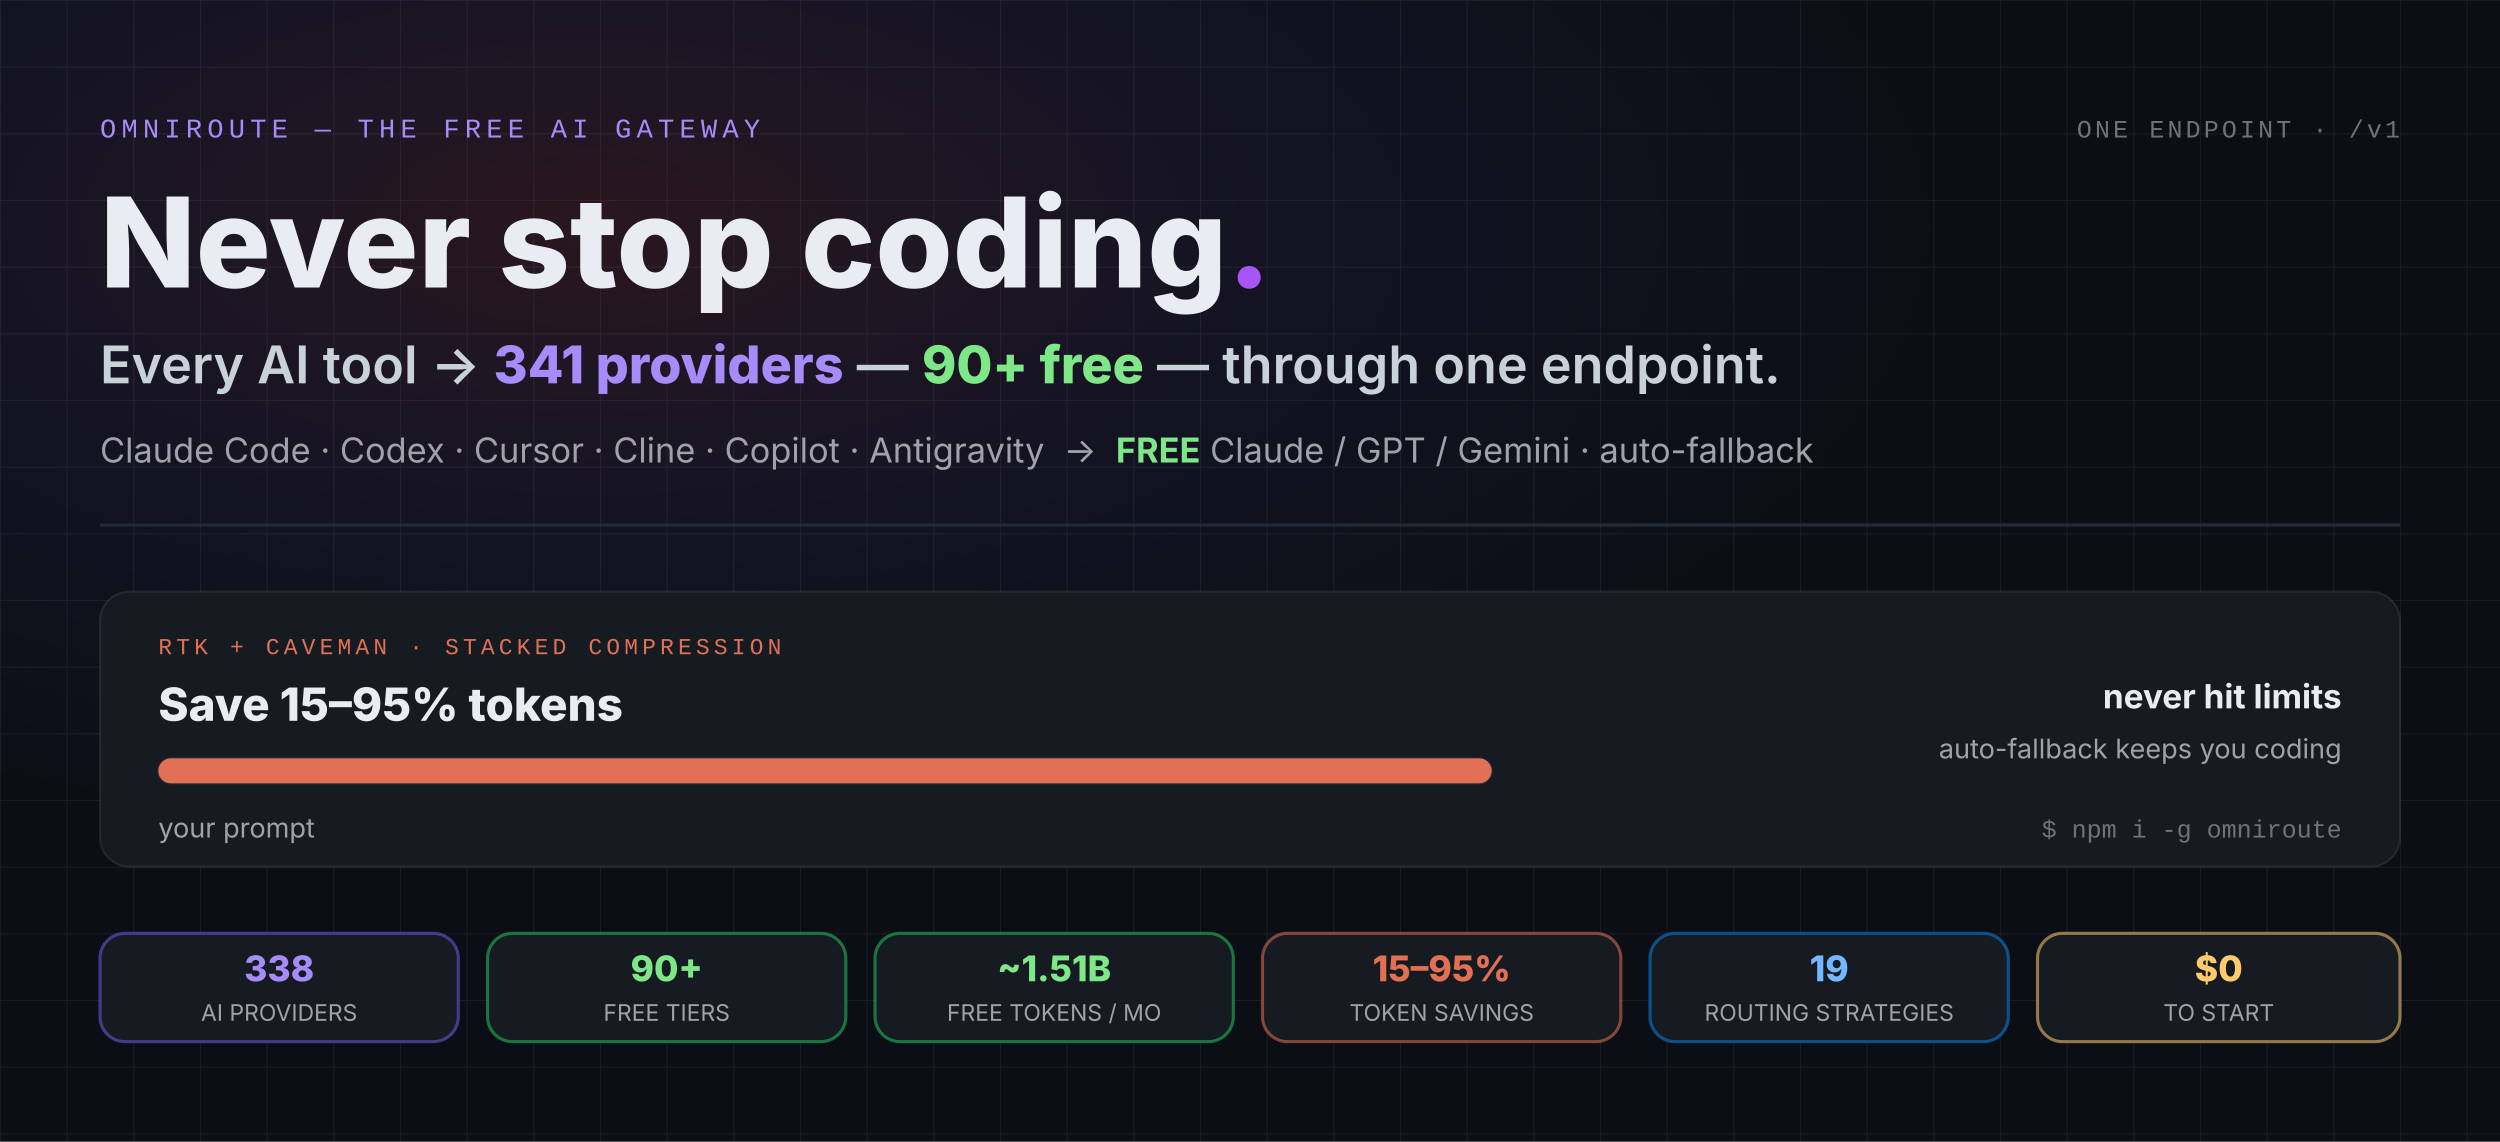
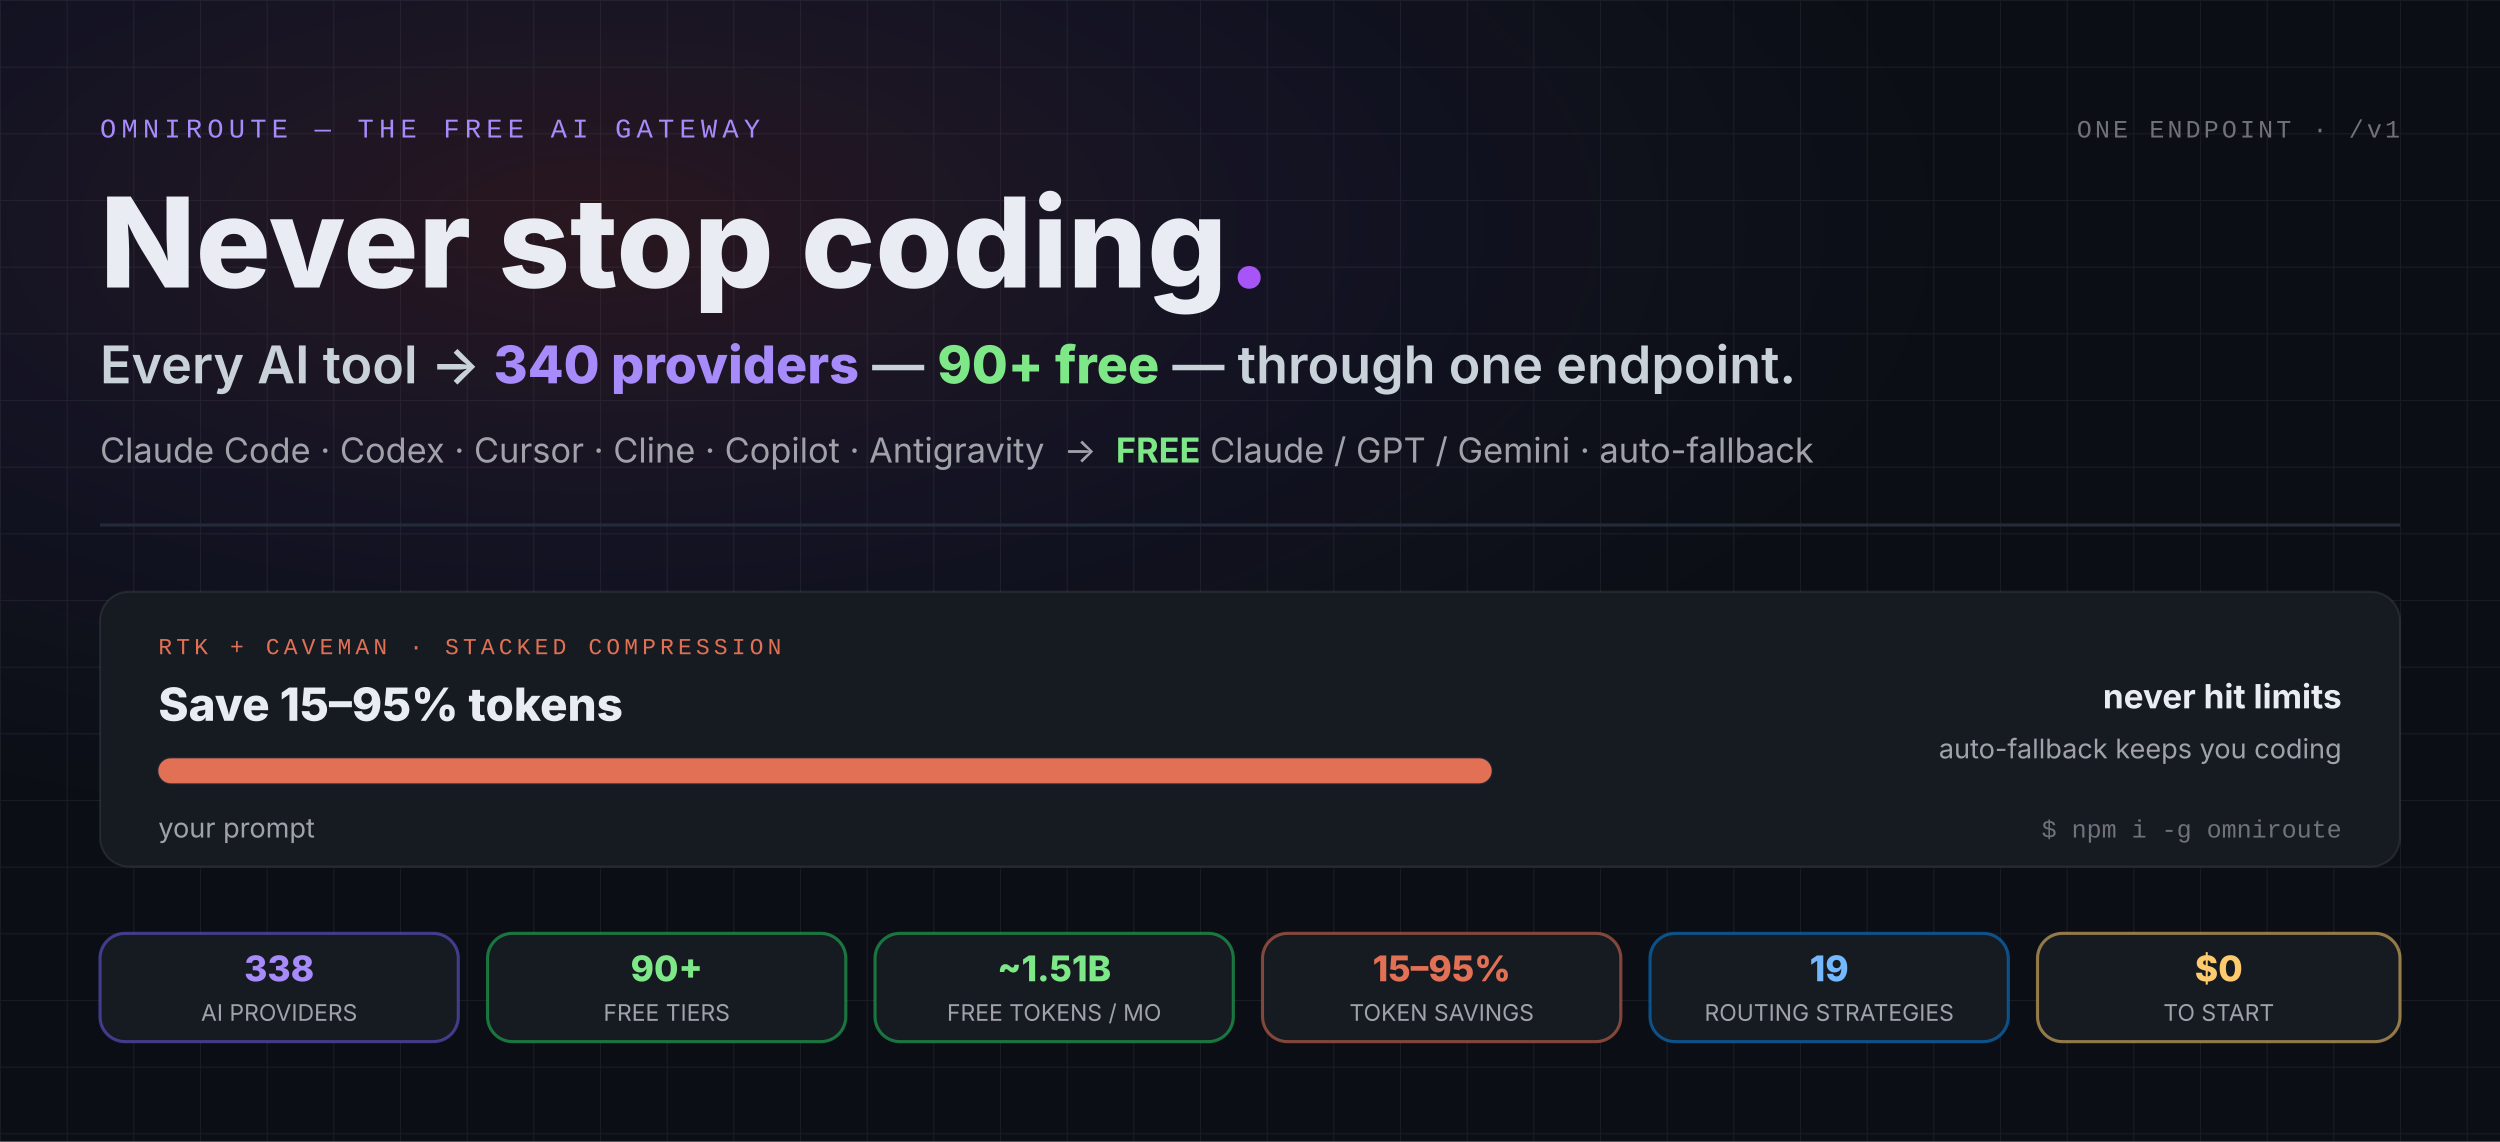
- <svg xmlns="http://www.w3.org/2000/svg" viewBox="0 0 1200 548" role="img" aria-label="OmniRoute hero: Never stop coding. Every AI tool to 341 providers — 90+ free — through one endpoint. Claude Code, Codex, Cursor, Cline, Copilot and Antigravity into free Claude, GPT and Gemini with auto-fallback. RTK + Caveman stacked compression saves 15 to 95 percent of tokens — about 89 percent average on tool-heavy sessions — so you never hit limits. Stats: 341 AI providers, 90+ free tiers, about 1.51B free tokens per month, 15 to 95 percent token savings, 19 routing strategies, zero dollars to start.">
+ <svg xmlns="http://www.w3.org/2000/svg" viewBox="0 0 1200 548" role="img" aria-label="OmniRoute hero: Never stop coding. Every AI tool to 340 providers — 90+ free — through one endpoint. Claude Code, Codex, Cursor, Cline, Copilot and Antigravity into free Claude, GPT and Gemini with auto-fallback. RTK + Caveman stacked compression saves 15 to 95 percent of tokens — about 89 percent average on tool-heavy sessions — so you never hit limits. Stats: 340 AI providers, 90+ free tiers, about 1.51B free tokens per month, 15 to 95 percent token savings, 19 routing strategies, zero dollars to start.">
  <defs>
    <pattern id="gridPaperH" width="32" height="32" patternUnits="userSpaceOnUse">
      <path d="M 32 0 L 0 0 0 32" fill="none" stroke="#ffffff" stroke-opacity="0.06" stroke-width="1" />
    </pattern>
    <radialGradient id="bgGlowH" cx="24%" cy="20%" r="55%">
      <stop offset="0%" stop-color="#e54d5e" stop-opacity="0.14" />
      <stop offset="55%" stop-color="#8b5cf6" stop-opacity="0.06" />
      <stop offset="100%" stop-color="#6366f1" stop-opacity="0" />
    </radialGradient>
    <linearGradient id="gradBrandH" x1="0" y1="0" x2="1" y2="1">
      <stop offset="0%" stop-color="#e54d5e" />
      <stop offset="100%" stop-color="#a855f7" />
    </linearGradient>
    <path id="dividerPathH" d="M 48,252 L 1152,252" />
  </defs>
  <rect width="1200" height="548" fill="#0b0e14" />
  <rect width="1200" height="548" fill="url(#gridPaperH)" />
  <rect width="1200" height="548" fill="url(#bgGlowH)" />
  <text x="48" y="66" font-family="Consolas, 'Courier New', monospace" font-size="13" letter-spacing="2.5" fill="#a78bfa">OMNIROUTE — THE FREE AI GATEWAY</text>
  <text x="1152" y="66" text-anchor="end" font-family="Consolas, 'Courier New', monospace" font-size="12" letter-spacing="1.5" fill="#71717a">ONE ENDPOINT · /v1</text>
  <text x="48" y="138" font-family="Inter, 'Segoe UI', Arial, Helvetica, system-ui, sans-serif" font-size="60" font-weight="800" fill="#e9edf3">Never stop coding<tspan fill="#a855f7">.</tspan>
  </text>
-   <text x="48" y="184" font-family="Inter, 'Segoe UI', Arial, Helvetica, system-ui, sans-serif" font-size="25" font-weight="600" fill="#c9d1d9">Every AI tool → <tspan fill="#a78bfa" font-weight="800">341 providers</tspan> — <tspan fill="#7ee787" font-weight="800">90+ free</tspan> — through one endpoint.</text>
+   <text x="48" y="184" font-family="Inter, 'Segoe UI', Arial, Helvetica, system-ui, sans-serif" font-size="25" font-weight="600" fill="#c9d1d9">Every AI tool → <tspan fill="#a78bfa" font-weight="800">340 providers</tspan> — <tspan fill="#7ee787" font-weight="800">90+ free</tspan> — through one endpoint.</text>
  <text x="48" y="222" font-family="Inter, 'Segoe UI', Arial, Helvetica, system-ui, sans-serif" font-size="16.5" fill="#a1a1aa">Claude Code · Codex · Cursor · Cline · Copilot · Antigravity  →  <tspan fill="#7ee787" font-weight="700">FREE</tspan> Claude / GPT / Gemini · auto-fallback</text>
  <line x1="48" y1="252" x2="1152" y2="252" stroke="#232b38" stroke-width="1.5" />
  <circle r="4" fill="url(#gradBrandH)" opacity="0">
    <animateMotion dur="6s" repeatCount="indefinite" keyPoints="0;1" keyTimes="0;1" calcMode="linear">
      <mpath href="#dividerPathH" />
    </animateMotion>
    <animate attributeName="opacity" values="0;0.9;0.9;0" keyTimes="0;0.08;0.6;0.75" dur="6s" repeatCount="indefinite" />
  </circle>
  <g>
    <rect x="48" y="284" width="1104" height="132" rx="14" fill="#161b22" stroke="#ffffff" stroke-opacity="0.08" stroke-width="1" />
    <text x="76" y="314" font-family="Consolas, 'Courier New', monospace" font-size="11" letter-spacing="2" fill="#e17055">RTK + CAVEMAN · STACKED COMPRESSION</text>
    <text x="76" y="346" font-family="Inter, 'Segoe UI', Arial, Helvetica, system-ui, sans-serif" font-size="22" font-weight="800" fill="#e9edf3">Save 15–95% tokens</text>
    <rect x="76" y="364" width="640" height="12" rx="6" fill="#0b0e14" stroke="#232b38" stroke-width="1" />
    <rect x="76" y="364" width="640" height="12" rx="6" fill="#e17055">
      <animate attributeName="width" values="640;640;70;70;640" keyTimes="0;0.12;0.5;0.88;1" dur="8s" repeatCount="indefinite" calcMode="spline" keySplines="0.4 0 0.2 1;0.4 0 0.2 1;0.4 0 0.2 1;0.4 0 0.2 1" />
    </rect>
    <text x="76" y="402" font-family="Inter, 'Segoe UI', Arial, Helvetica, system-ui, sans-serif" font-size="13" fill="#a1a1aa">your prompt
      <animate attributeName="opacity" values="1;1;0;0;1" keyTimes="0;0.12;0.35;0.88;1" dur="8s" repeatCount="indefinite" calcMode="discrete" />
    </text>
    <text x="76" y="402" font-family="Inter, 'Segoe UI', Arial, Helvetica, system-ui, sans-serif" font-size="13" font-weight="700" fill="#e17055" opacity="0">−89% avg on tool-heavy sessions
      <animate attributeName="opacity" values="0;0;1;1;0" keyTimes="0;0.35;0.36;0.88;1" dur="8s" repeatCount="indefinite" calcMode="discrete" />
    </text>
    <text x="1124" y="340" text-anchor="end" font-family="Inter, 'Segoe UI', Arial, Helvetica, system-ui, sans-serif" font-size="16" font-weight="700" fill="#e9edf3">never hit limits</text>
    <text x="1124" y="364" text-anchor="end" font-family="Inter, 'Segoe UI', Arial, Helvetica, system-ui, sans-serif" font-size="13" fill="#a1a1aa">auto-fallback keeps you coding</text>
    <text x="1124" y="402" text-anchor="end" font-family="Consolas, 'Courier New', monospace" font-size="12" fill="#71717a">$ npm i -g omniroute</text>
  </g>
  <g font-family="Inter, 'Segoe UI', Arial, Helvetica, system-ui, sans-serif" text-anchor="middle">
    <rect x="48" y="448" width="172" height="52" rx="12" fill="#161b22" stroke="#6c5ce7" stroke-opacity="0.55" stroke-width="1.5" />
    <text x="134" y="471" font-size="17" font-weight="800" fill="#a78bfa">338</text>
    <text x="134" y="490" font-size="11" fill="#a1a1aa">AI PROVIDERS</text>
    <rect x="234" y="448" width="172" height="52" rx="12" fill="#161b22" stroke="#22c55e" stroke-opacity="0.55" stroke-width="1.5" />
    <text x="320" y="471" font-size="17" font-weight="800" fill="#7ee787">90+</text>
    <text x="320" y="490" font-size="11" fill="#a1a1aa">FREE TIERS</text>
    <rect x="420" y="448" width="172" height="52" rx="12" fill="#161b22" stroke="#22c55e" stroke-opacity="0.55" stroke-width="1.5" />
    <text x="506" y="471" font-size="17" font-weight="800" fill="#7ee787">~1.51B</text>
    <text x="506" y="490" font-size="11" fill="#a1a1aa">FREE TOKENS / MO</text>
    <rect x="606" y="448" width="172" height="52" rx="12" fill="#161b22" stroke="#e17055" stroke-opacity="0.55" stroke-width="1.5" />
    <text x="692" y="471" font-size="17" font-weight="800" fill="#e17055">15–95%</text>
    <text x="692" y="490" font-size="11" fill="#a1a1aa">TOKEN SAVINGS</text>
    <rect x="792" y="448" width="172" height="52" rx="12" fill="#161b22" stroke="#0984e3" stroke-opacity="0.55" stroke-width="1.5" />
    <text x="878" y="471" font-size="17" font-weight="800" fill="#74b9ff">19</text>
    <text x="878" y="490" font-size="11" fill="#a1a1aa">ROUTING STRATEGIES</text>
    <rect x="978" y="448" width="174" height="52" rx="12" fill="#161b22" stroke="#fdcb6e" stroke-opacity="0.55" stroke-width="1.5" />
    <text x="1065" y="471" font-size="17" font-weight="800" fill="#fdcb6e">$0</text>
    <text x="1065" y="490" font-size="11" fill="#a1a1aa">TO START</text>
  </g>
</svg>
